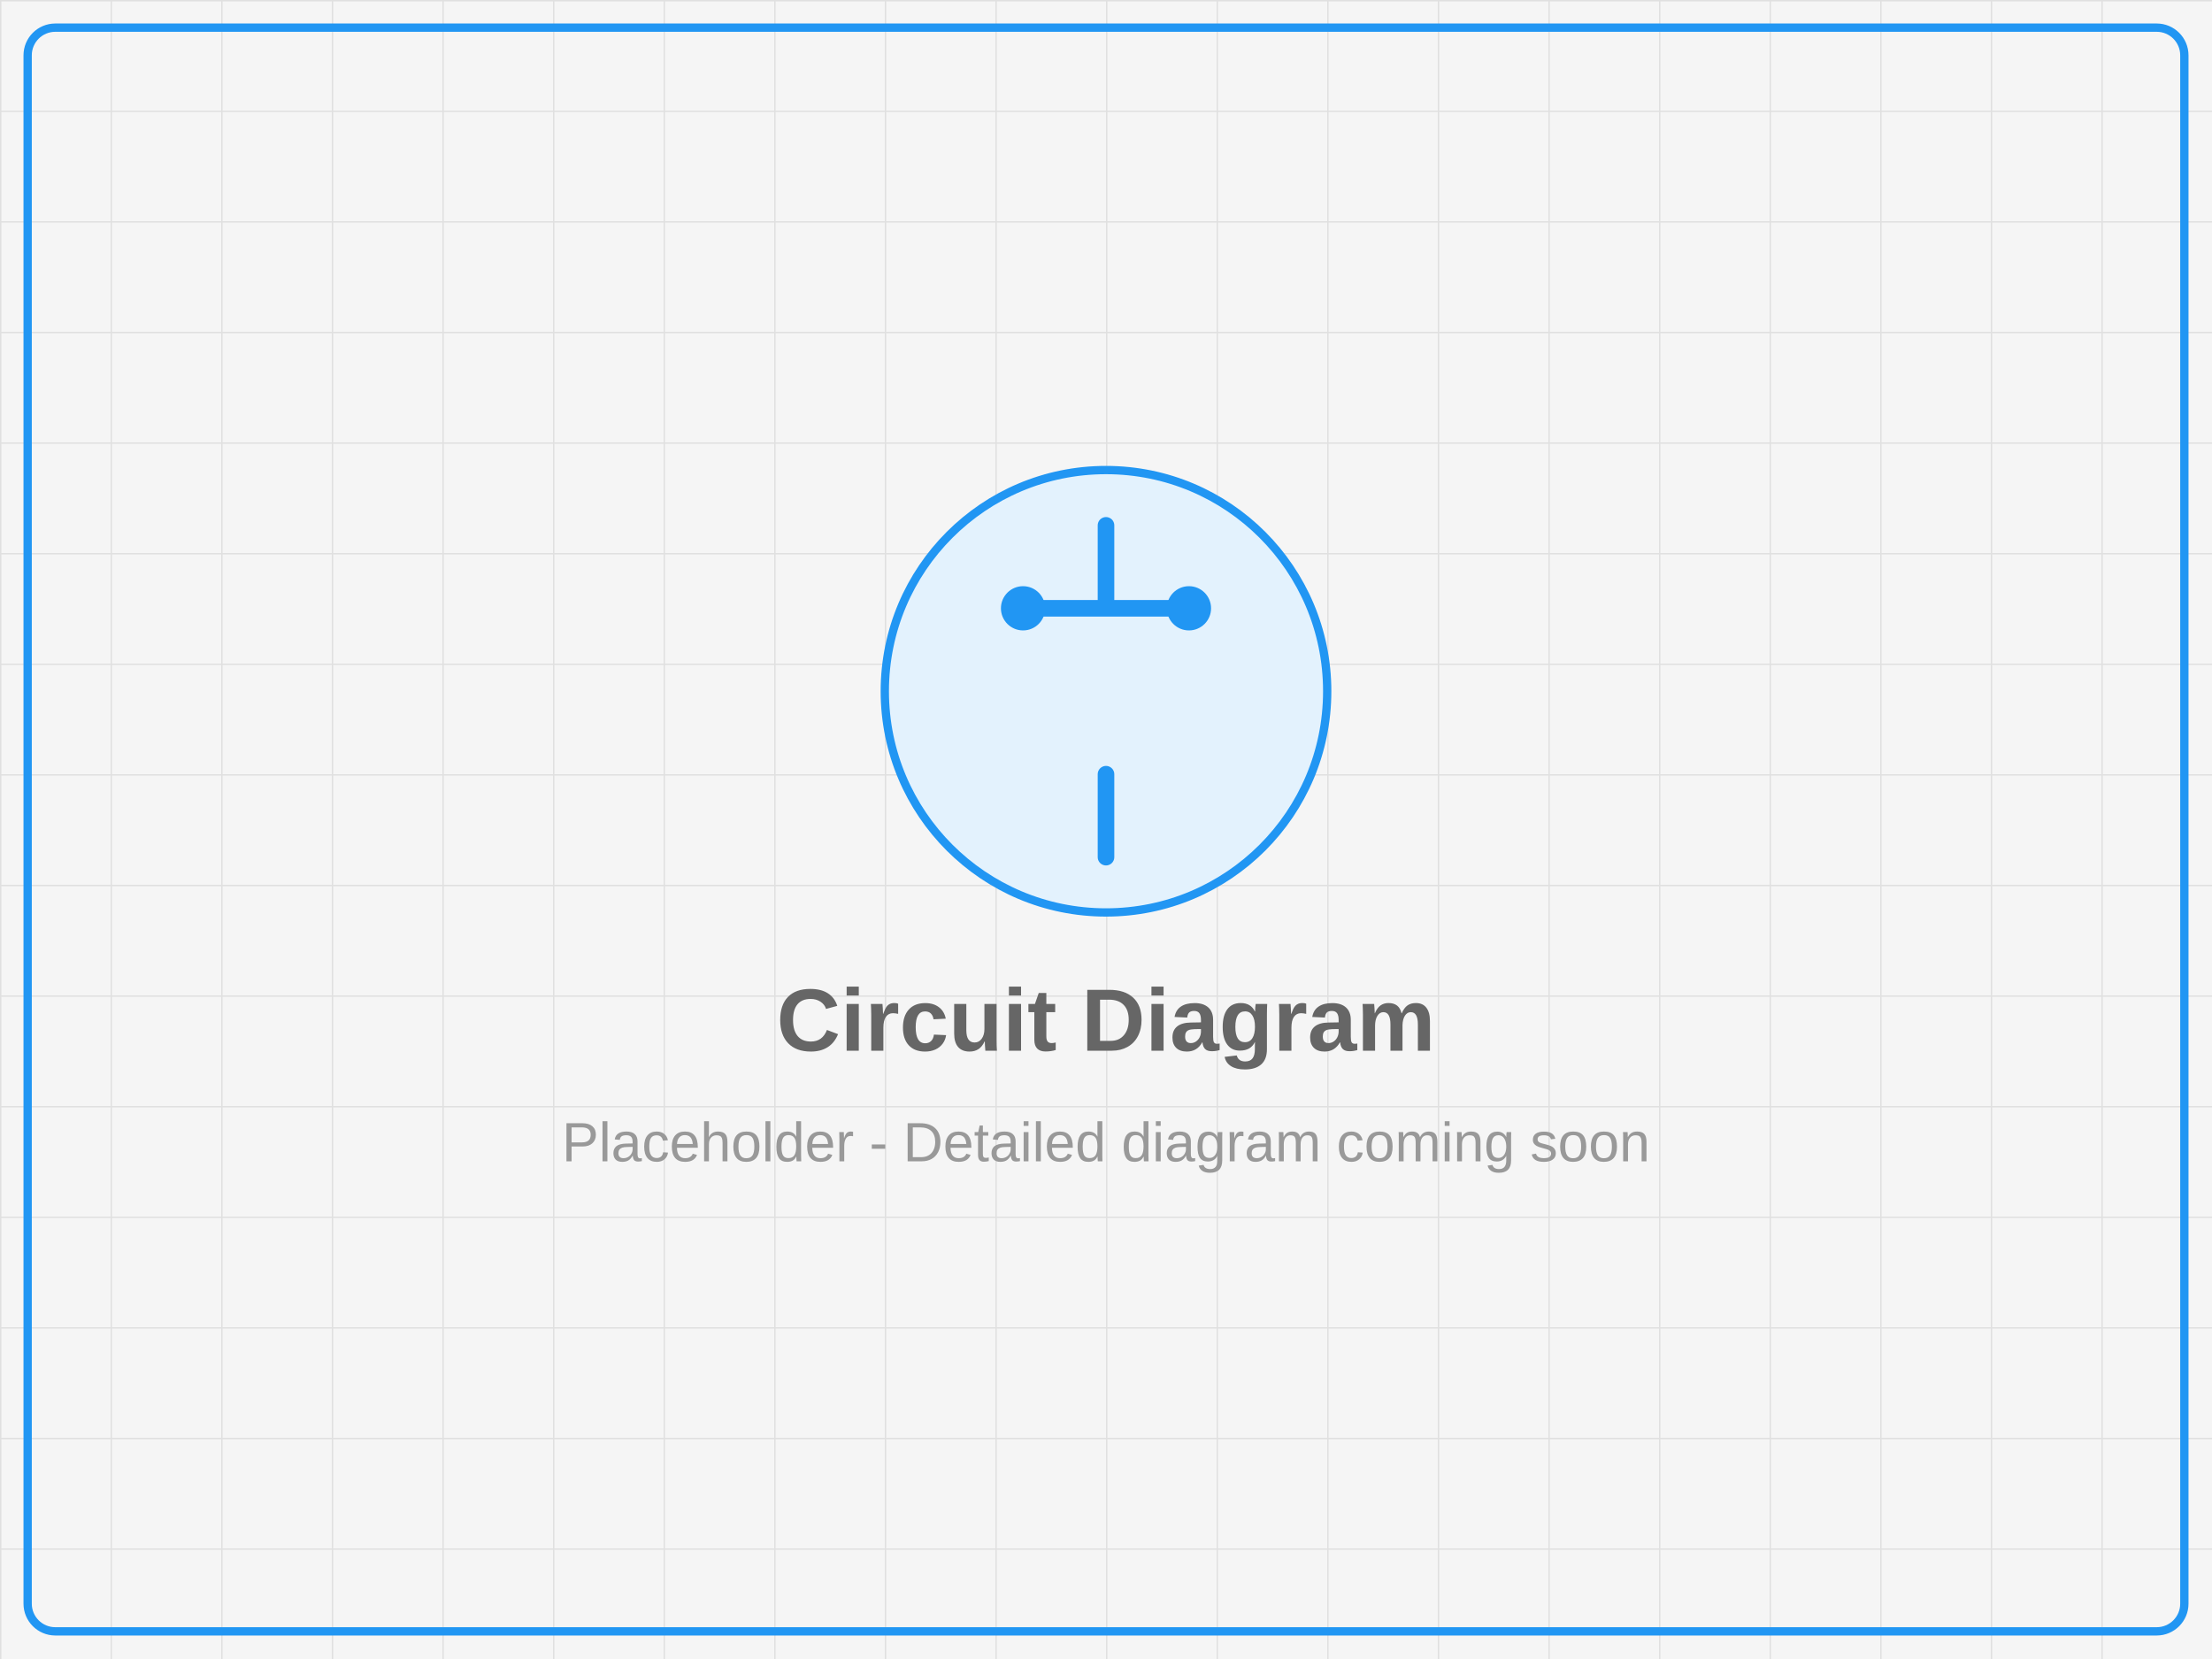
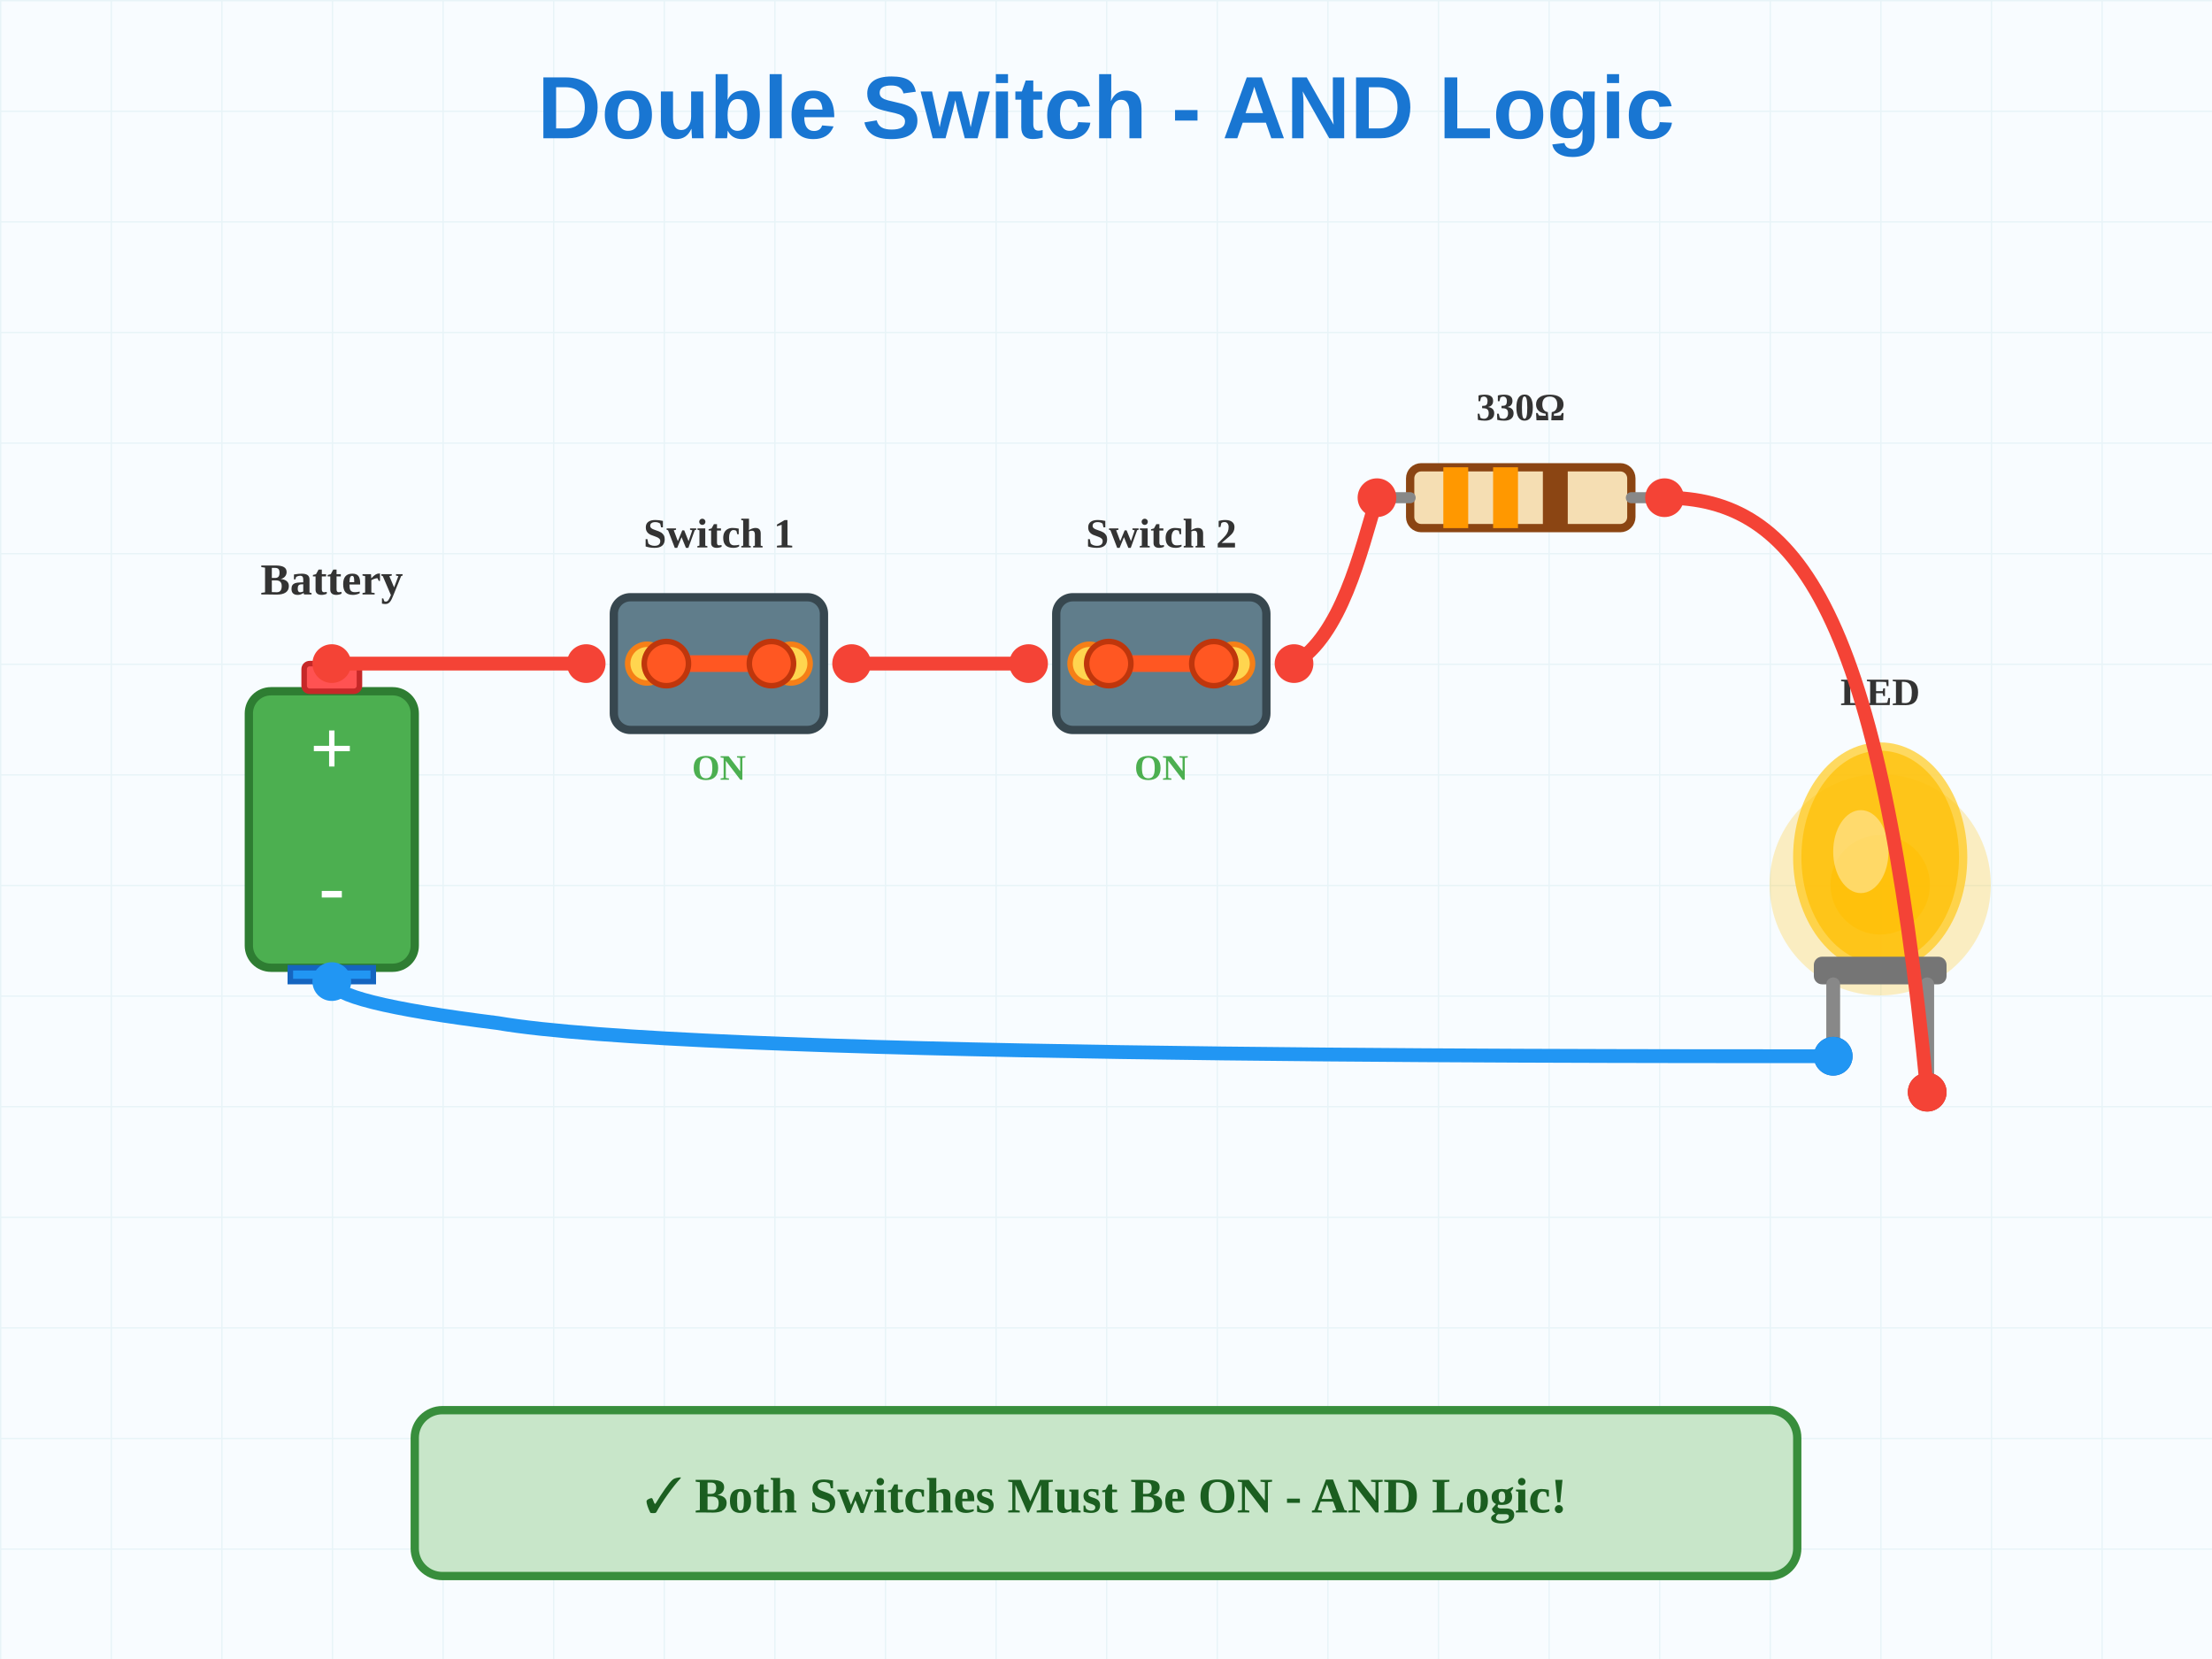
<svg xmlns="http://www.w3.org/2000/svg" width="800" height="600" viewBox="0 0 800 600">
-   <rect width="800" height="600" fill="#f5f5f5" />
+   <rect width="800" height="600" fill="#f8fcff" />
  <defs>
    <pattern id="grid" width="40" height="40" patternUnits="userSpaceOnUse">
-       <path d="M 40 0 L 0 0 0 40" fill="none" stroke="#e0e0e0" stroke-width="1" />
+       <path d="M 40 0 L 0 0 0 40" fill="none" stroke="#e8f4f8" stroke-width="1" />
    </pattern>
  </defs>
  <rect width="800" height="600" fill="url(#grid)" />
-   <rect x="10" y="10" width="780" height="580" fill="none" stroke="#2196F3" stroke-width="3" rx="10" />
-   <circle cx="400" cy="250" r="80" fill="#E3F2FD" stroke="#2196F3" stroke-width="3" />
-   <path d="M 400 190 L 400 220 M 370 220 L 430 220 M 400 280 L 400 310" stroke="#2196F3" stroke-width="6" stroke-linecap="round" />
-   <circle cx="370" cy="220" r="8" fill="#2196F3" />
-   <circle cx="430" cy="220" r="8" fill="#2196F3" />
-   <text x="400" y="380" text-anchor="middle" font-size="32" fill="#666" font-family="Arial, sans-serif" font-weight="bold">
-     Circuit Diagram
-   </text>
-   <text x="400" y="420" text-anchor="middle" font-size="20" fill="#999" font-family="Arial, sans-serif">
-     Placeholder - Detailed diagram coming soon
-   </text>
+   <text x="400" y="50" font-size="32" fill="#1976D2" text-anchor="middle" font-family="Arial, sans-serif" font-weight="bold">Double Switch - AND Logic</text>
+   <g transform="translate(120, 300)">
+     <rect x="-30" y="-50" width="60" height="100" fill="#4CAF50" stroke="#2E7D32" stroke-width="3" rx="8" />
+     <rect x="-10" y="-60" width="20" height="10" fill="#FF5252" stroke="#C62828" stroke-width="2" rx="2" />
+     <rect x="-15" y="50" width="30" height="5" fill="#2196F3" stroke="#1565C0" stroke-width="2" />
+     <text x="0" y="-20" font-size="28" fill="#fff" text-anchor="middle" font-weight="bold">+</text>
+     <text x="0" y="30" font-size="28" fill="#fff" text-anchor="middle" font-weight="bold">-</text>
+     <circle cx="0" cy="-60" r="6" fill="#FF5252" />
+     <circle cx="0" cy="55" r="6" fill="#2196F3" />
+     <text x="0" y="-85" font-size="16" fill="#333" text-anchor="middle" font-weight="bold">Battery</text>
+   </g>
+   <g transform="translate(260, 240)">
+     <rect x="-38" y="-24" width="76" height="48" fill="#607D8B" stroke="#37474F" stroke-width="3" rx="6" />
+     <circle cx="-26" cy="0" r="7" fill="#FFD54F" stroke="#F57F17" stroke-width="2" />
+     <circle cx="26" cy="0" r="7" fill="#FFD54F" stroke="#F57F17" stroke-width="2" />
+     <line x1="-19" y1="0" x2="19" y2="0" stroke="#FF5722" stroke-width="6" stroke-linecap="round" />
+     <circle cx="-19" cy="0" r="8" fill="#FF5722" stroke="#BF360C" stroke-width="2" />
+     <circle cx="19" cy="0" r="8" fill="#FF5722" stroke="#BF360C" stroke-width="2" />
+     <circle cx="-48" cy="0" r="6" fill="#888" />
+     <circle cx="48" cy="0" r="6" fill="#888" />
+     <text x="0" y="-42" font-size="15" fill="#333" text-anchor="middle" font-weight="bold">Switch 1</text>
+     <text x="0" y="42" font-size="13" fill="#4CAF50" text-anchor="middle" font-weight="bold">ON</text>
+   </g>
+   <g transform="translate(420, 240)">
+     <rect x="-38" y="-24" width="76" height="48" fill="#607D8B" stroke="#37474F" stroke-width="3" rx="6" />
+     <circle cx="-26" cy="0" r="7" fill="#FFD54F" stroke="#F57F17" stroke-width="2" />
+     <circle cx="26" cy="0" r="7" fill="#FFD54F" stroke="#F57F17" stroke-width="2" />
+     <line x1="-19" y1="0" x2="19" y2="0" stroke="#FF5722" stroke-width="6" stroke-linecap="round" />
+     <circle cx="-19" cy="0" r="8" fill="#FF5722" stroke="#BF360C" stroke-width="2" />
+     <circle cx="19" cy="0" r="8" fill="#FF5722" stroke="#BF360C" stroke-width="2" />
+     <circle cx="-48" cy="0" r="6" fill="#888" />
+     <circle cx="48" cy="0" r="6" fill="#888" />
+     <text x="0" y="-42" font-size="15" fill="#333" text-anchor="middle" font-weight="bold">Switch 2</text>
+     <text x="0" y="42" font-size="13" fill="#4CAF50" text-anchor="middle" font-weight="bold">ON</text>
+   </g>
+   <g transform="translate(550, 180)">
+     <rect x="-40" y="-11" width="80" height="22" fill="#F5DEB3" stroke="#8B4513" stroke-width="3" rx="4" />
+     <rect x="-28" y="-11" width="9" height="22" fill="#FF9800" />
+     <rect x="-10" y="-11" width="9" height="22" fill="#FF9800" />
+     <rect x="8" y="-11" width="9" height="22" fill="#8B4513" />
+     <line x1="-52" y1="0" x2="-40" y2="0" stroke="#888" stroke-width="4" stroke-linecap="round" />
+     <line x1="40" y1="0" x2="52" y2="0" stroke="#888" stroke-width="4" stroke-linecap="round" />
+     <circle cx="-52" cy="0" r="5" fill="#888" />
+     <circle cx="52" cy="0" r="5" fill="#888" />
+     <text x="0" y="-28" font-size="14" fill="#333" text-anchor="middle" font-weight="bold">330Ω</text>
+   </g>
+   <g transform="translate(680, 320)">
+     <ellipse cx="0" cy="-10" rx="30" ry="40" fill="#FFC107" stroke="#FFD54F" stroke-width="3" opacity="0.9" />
+     <circle cx="0" cy="0" r="18" fill="#FFC107" opacity="0.7" />
+     <ellipse cx="-7" cy="-12" rx="10" ry="15" fill="#FFFFFF" opacity="0.5" />
+     <circle cx="0" cy="0" r="40" fill="#FFC107" opacity="0.25" />
+     <rect x="-24" y="26" width="48" height="10" fill="#757575" rx="3" />
+     <line x1="17" y1="36" x2="17" y2="75" stroke="#888" stroke-width="5" stroke-linecap="round" />
+     <circle cx="17" cy="75" r="6" fill="#FF5252" stroke="#C62828" stroke-width="2" />
+     <line x1="-17" y1="36" x2="-17" y2="62" stroke="#888" stroke-width="5" stroke-linecap="round" />
+     <circle cx="-17" cy="62" r="6" fill="#2196F3" stroke="#1565C0" stroke-width="2" />
+     <text x="0" y="-65" font-size="14" fill="#333" text-anchor="middle" font-weight="bold">LED</text>
+   </g>
+   <path d="M 120 240 C 160 240, 190 240, 212 240" fill="none" stroke="#F44336" stroke-width="5" stroke-linecap="round" />
+   <circle cx="120" cy="240" r="7" fill="#F44336" />
+   <circle cx="212" cy="240" r="7" fill="#F44336" />
+   <line x1="308" y1="240" x2="372" y2="240" stroke="#F44336" stroke-width="5" stroke-linecap="round" />
+   <circle cx="308" cy="240" r="7" fill="#F44336" />
+   <circle cx="372" cy="240" r="7" fill="#F44336" />
+   <path d="M 468 240 C 485 230, 492 200, 498 180" fill="none" stroke="#F44336" stroke-width="5" stroke-linecap="round" />
+   <circle cx="468" cy="240" r="7" fill="#F44336" />
+   <circle cx="498" cy="180" r="7" fill="#F44336" />
+   <path d="M 602 180 C 650 180, 680 220, 697 395" fill="none" stroke="#F44336" stroke-width="5" stroke-linecap="round" />
+   <circle cx="602" cy="180" r="7" fill="#F44336" />
+   <circle cx="697" cy="395" r="7" fill="#F44336" />
+   <path d="M 663 382 C 550 382, 250 382, 180 370 C 140 365, 120 360, 120 355" fill="none" stroke="#2196F3" stroke-width="5" stroke-linecap="round" />
+   <circle cx="663" cy="382" r="7" fill="#2196F3" />
+   <circle cx="120" cy="355" r="7" fill="#2196F3" />
+   <rect x="150" y="510" width="500" height="60" fill="#C8E6C9" stroke="#388E3C" stroke-width="3" rx="10" />
+   <text x="400" y="547" font-size="18" fill="#1B5E20" text-anchor="middle" font-weight="bold">✓ Both Switches Must Be ON - AND Logic!</text>
</svg>
